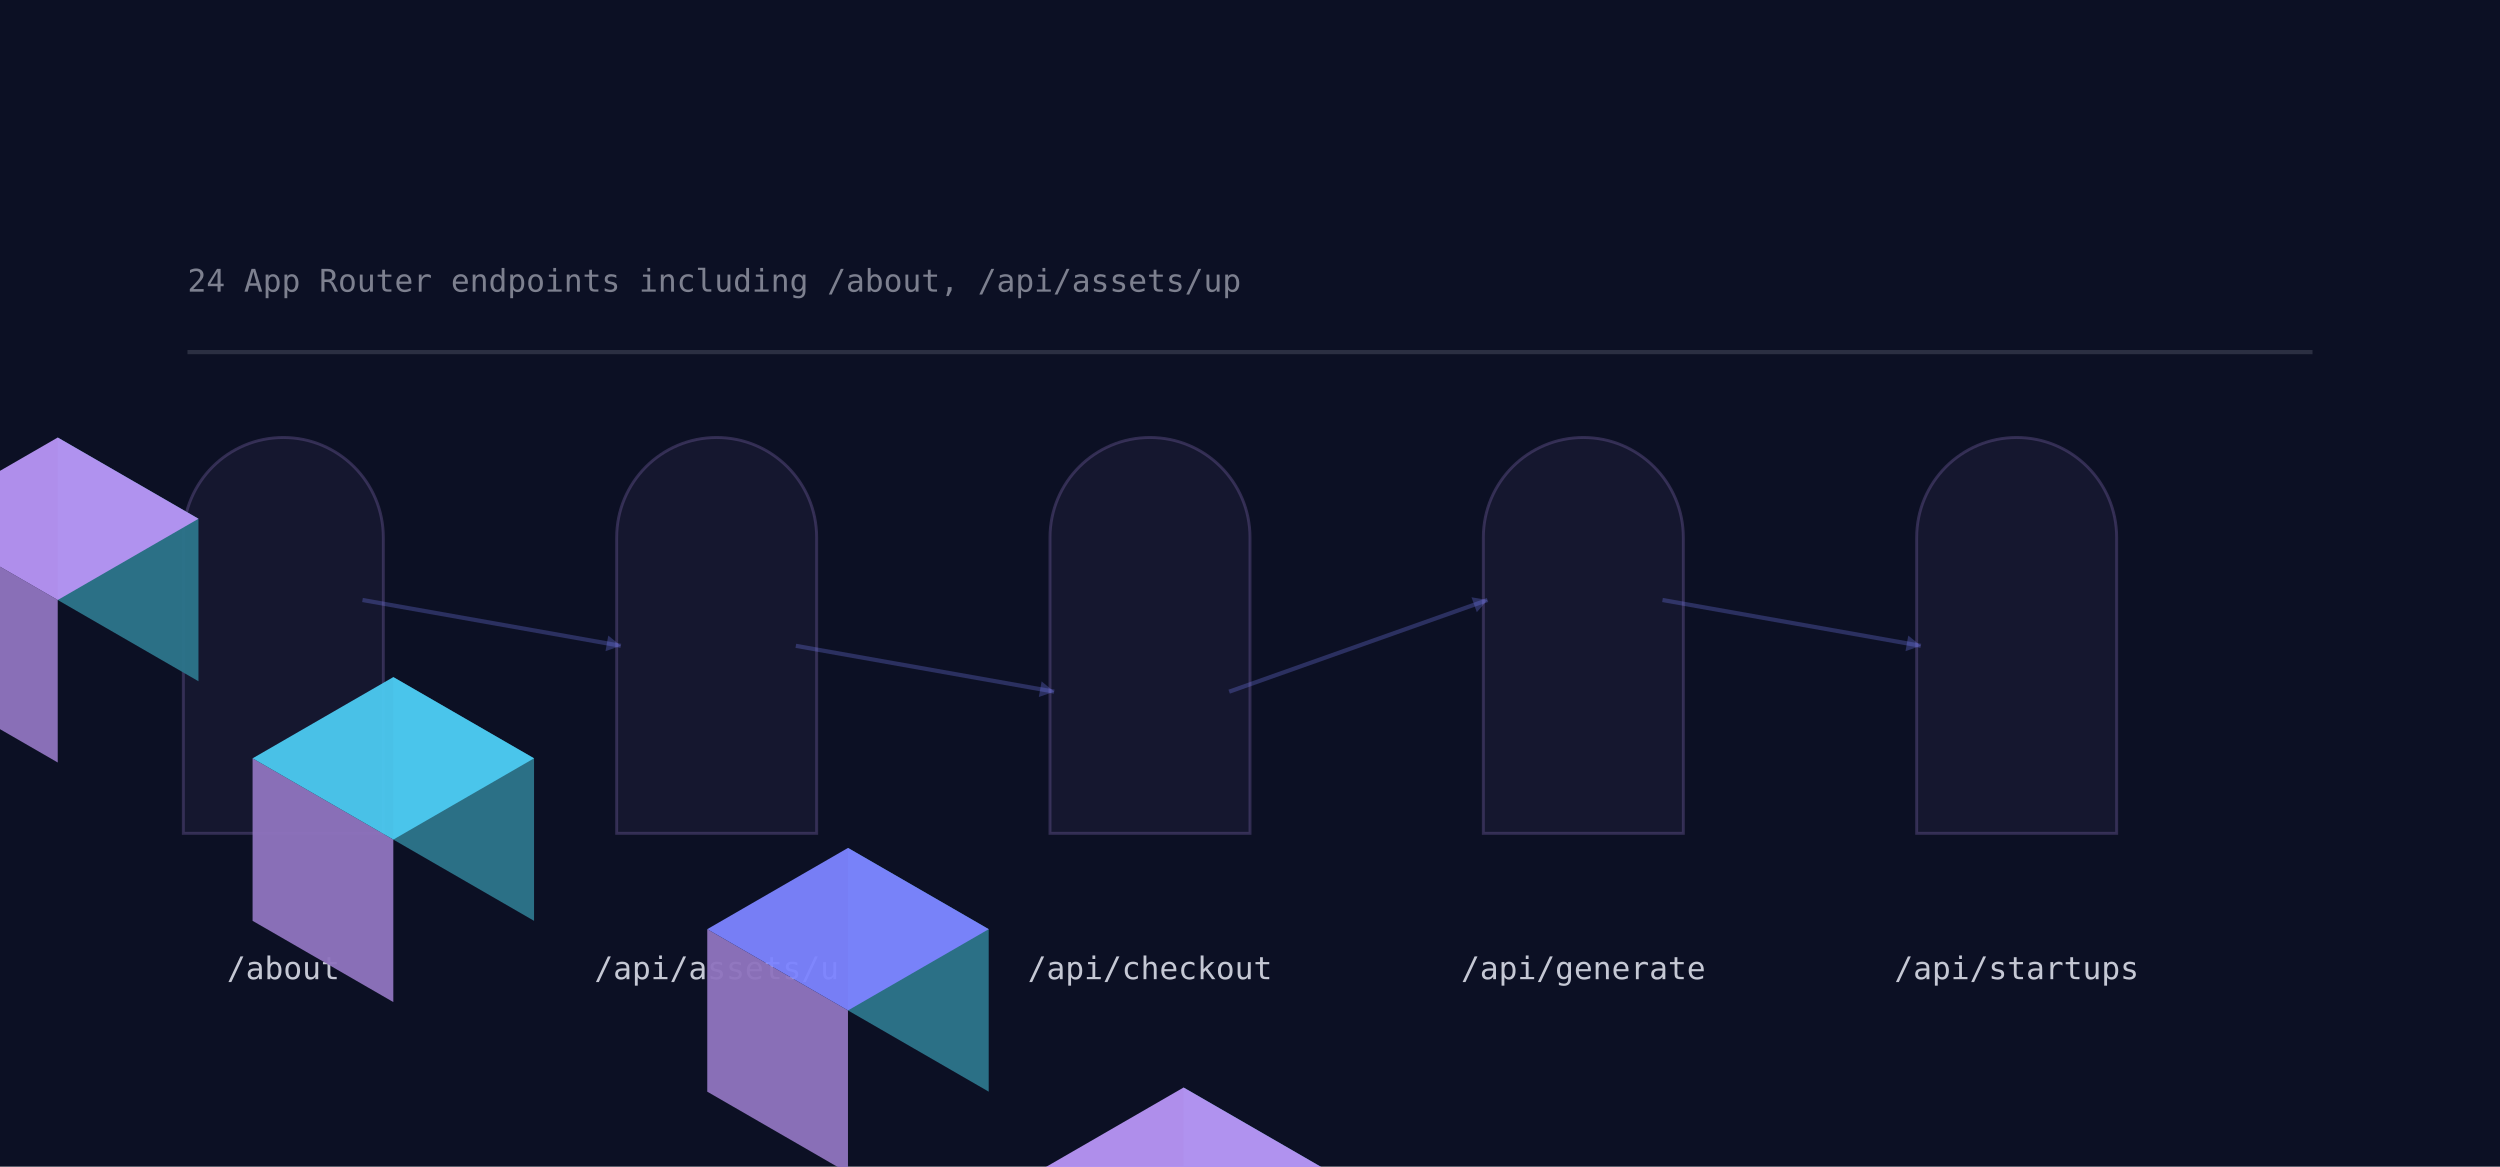
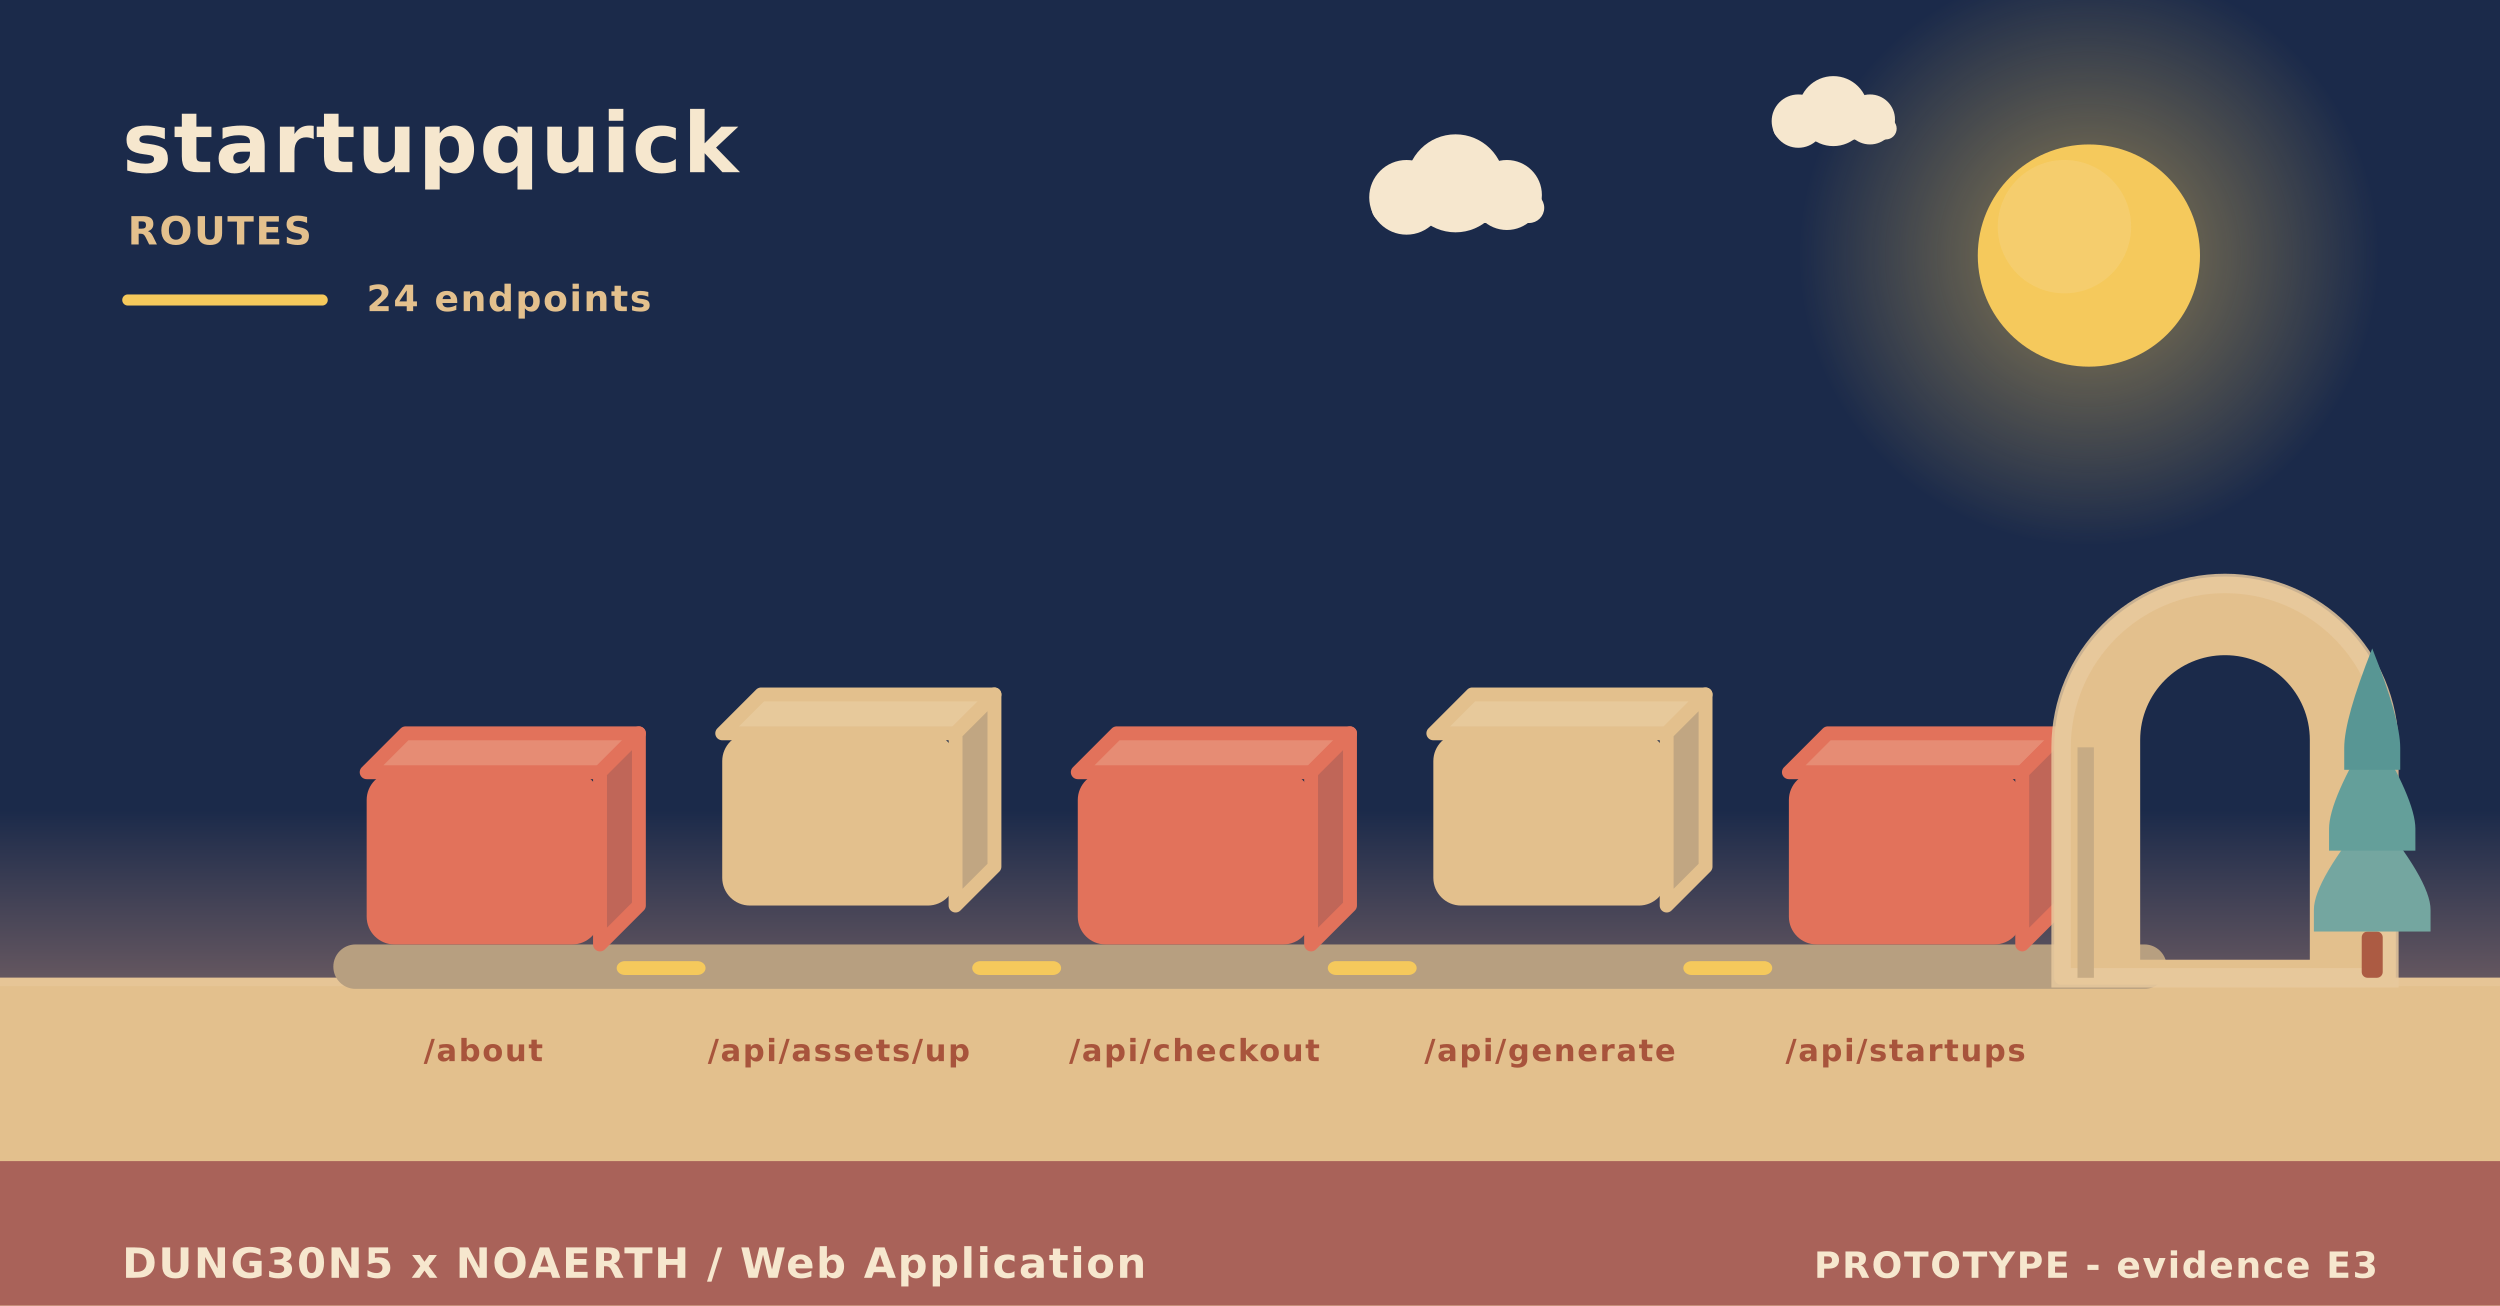
- <svg xmlns="http://www.w3.org/2000/svg" viewBox="0 0 1200 560" width="1200" height="560" role="img" aria-label="startupquick data flow">
-   <rect width="1200" height="560" fill="#0c1024" />
-   <defs>
-     <linearGradient id="gf" x1="0" y1="0" x2="1" y2="1">
-       <stop offset="0%" stop-color="#7c83ff" />
-       <stop offset="100%" stop-color="#b794f4" />
-     </linearGradient>
-   </defs>
-   <path d="M88.00,400.00 L88.00,258.00 A48.00,48.00 0 0 1 184.00,258.00 L184.00,400.00 Z" fill="rgba(183,148,244,0.100)" opacity="0.55" stroke="rgba(183,148,244,0.400)" stroke-width="1.4" />
-   <polygon points="-133.37,173.00 -65.82,212.00 -65.82,134.00 -133.37,95.00" fill="#2c758b" opacity="0.95" />
-   <polygon points="-200.92,212.00 -133.37,251.00 -133.37,173.00 -200.92,134.00" fill="#8f73be" opacity="0.95" />
-   <polygon points="-133.37,95.00 -65.82,134.00 -133.37,173.00 -200.92,134.00" fill="#7c83ff" opacity="0.95" />
-   <text x="136" y="470" font-family="ui-monospace,Menlo,monospace" font-size="15" fill="rgba(238,240,251,0.820)" text-anchor="middle">/about</text>
-   <path d="M296.00,400.00 L296.00,258.00 A48.00,48.00 0 0 1 392.00,258.00 L392.00,400.00 Z" fill="rgba(183,148,244,0.100)" opacity="0.55" stroke="rgba(183,148,244,0.400)" stroke-width="1.4" />
-   <polygon points="27.71,288.00 95.26,327.00 95.26,249.00 27.71,210.00" fill="#2c758b" opacity="0.95" />
-   <polygon points="-39.84,327.00 27.71,366.00 27.71,288.00 -39.84,249.00" fill="#8f73be" opacity="0.95" />
-   <polygon points="27.71,210.00 95.26,249.00 27.71,288.00 -39.84,249.00" fill="#b794f4" opacity="0.95" />
-   <text x="344" y="470" font-family="ui-monospace,Menlo,monospace" font-size="15" fill="rgba(238,240,251,0.820)" text-anchor="middle">/api/assets/u</text>
-   <line x1="174.00" y1="288.00" x2="298.00" y2="310.00" stroke="rgba(124,131,255,0.500)" stroke-width="2.00" opacity="0.55" />
-   <polygon points="298.00,310.00 291.97,305.07 290.64,312.55" fill="rgba(124,131,255,0.500)" opacity="0.55" />
-   <path d="M504.00,400.00 L504.00,258.00 A48.00,48.00 0 0 1 600.00,258.00 L600.00,400.00 Z" fill="rgba(183,148,244,0.100)" opacity="0.55" stroke="rgba(183,148,244,0.400)" stroke-width="1.4" />
-   <polygon points="188.79,403.00 256.34,442.00 256.34,364.00 188.79,325.00" fill="#2c758b" opacity="0.95" />
-   <polygon points="121.24,442.00 188.79,481.00 188.79,403.00 121.24,364.00" fill="#8f73be" opacity="0.95" />
-   <polygon points="188.79,325.00 256.34,364.00 188.79,403.00 121.24,364.00" fill="#4cc9f0" opacity="0.95" />
-   <text x="552" y="470" font-family="ui-monospace,Menlo,monospace" font-size="15" fill="rgba(238,240,251,0.820)" text-anchor="middle">/api/checkout</text>
-   <line x1="382.00" y1="310.00" x2="506.00" y2="332.00" stroke="rgba(124,131,255,0.500)" stroke-width="2.00" opacity="0.55" />
-   <polygon points="506.00,332.00 499.97,327.07 498.64,334.55" fill="rgba(124,131,255,0.500)" opacity="0.55" />
-   <path d="M712.00,400.00 L712.00,258.00 A48.00,48.00 0 0 1 808.00,258.00 L808.00,400.00 Z" fill="rgba(183,148,244,0.100)" opacity="0.55" stroke="rgba(183,148,244,0.400)" stroke-width="1.4" />
-   <polygon points="407.03,485.00 474.58,524.00 474.58,446.00 407.03,407.00" fill="#2c758b" opacity="0.95" />
-   <polygon points="339.48,524.00 407.03,563.00 407.03,485.00 339.48,446.00" fill="#8f73be" opacity="0.95" />
-   <polygon points="407.03,407.00 474.58,446.00 407.03,485.00 339.48,446.00" fill="#7c83ff" opacity="0.95" />
-   <text x="760" y="470" font-family="ui-monospace,Menlo,monospace" font-size="15" fill="rgba(238,240,251,0.820)" text-anchor="middle">/api/generate</text>
-   <line x1="590.00" y1="332.00" x2="714.00" y2="288.00" stroke="rgba(124,131,255,0.500)" stroke-width="2.00" opacity="0.55" />
-   <polygon points="714.00,288.00 706.32,286.69 708.86,293.86" fill="rgba(124,131,255,0.500)" opacity="0.55" />
-   <path d="M920.00,400.00 L920.00,258.00 A48.00,48.00 0 0 1 1016.00,258.00 L1016.00,400.00 Z" fill="rgba(183,148,244,0.100)" opacity="0.55" stroke="rgba(183,148,244,0.400)" stroke-width="1.4" />
-   <polygon points="568.11,600.00 635.66,639.00 635.66,561.00 568.11,522.00" fill="#2c758b" opacity="0.95" />
-   <polygon points="500.56,639.00 568.11,678.00 568.11,600.00 500.56,561.00" fill="#8f73be" opacity="0.95" />
-   <polygon points="568.11,522.00 635.66,561.00 568.11,600.00 500.56,561.00" fill="#b794f4" opacity="0.95" />
-   <text x="968" y="470" font-family="ui-monospace,Menlo,monospace" font-size="15" fill="rgba(238,240,251,0.820)" text-anchor="middle">/api/startups</text>
-   <line x1="798.00" y1="288.00" x2="922.00" y2="310.00" stroke="rgba(124,131,255,0.500)" stroke-width="2.00" opacity="0.55" />
-   <polygon points="922.00,310.00 915.97,305.07 914.64,312.55" fill="rgba(124,131,255,0.500)" opacity="0.55" />
-   <rect x="90.00" y="168.00" width="1020.00" height="2.00" rx="0.00" fill="rgba(238,240,251,0.140)" opacity="1.00" />
-   <text x="90" y="140" font-family="ui-monospace,Menlo,monospace" font-size="15" fill="rgba(238,240,251,0.500)">24 App Router endpoints including /about, /api/assets/up</text>
+ <svg xmlns="http://www.w3.org/2000/svg" width="900" height="470" viewBox="0 0 900 470" role="img" aria-label="startupquick - how data moves">
+   <linearGradient id="skyd" x1="0" y1="0" x2="0" y2="1">
+     <stop offset="0" stop-color="#1b2a4a" />
+     <stop offset="0.62" stop-color="#1b2a4a" />
+     <stop offset="1" stop-color="#f3ad8a" />
+   </linearGradient>
+   <rect width="900" height="470" fill="url(#skyd)" />
+   <radialGradient id="sund">
+     <stop offset="0.35" stop-color="#f5c95c" stop-opacity="0.34" />
+     <stop offset="1" stop-color="#f5c95c" stop-opacity="0" />
+   </radialGradient>
+   <circle cx="752" cy="92" r="104" fill="url(#sund)" />
+   <circle cx="752" cy="92" r="40" fill="#f5c95c" />
+   <circle cx="743.2" cy="81.6" r="24" fill="#f5d27e" opacity="0.5" />
+   <g>
+     <circle cx="524" cy="66" r="17.64" fill="#f6e7ce" />
+     <circle cx="506.36" cy="71.04" r="13.44" fill="#f6e7ce" />
+     <circle cx="542.48" cy="70.2" r="12.6" fill="#f6e7ce" />
+     <rect x="493.76" y="69.36" width="62.16" height="10.92" rx="5.46" fill="#f6e7ce" />
+   </g>
+   <g>
+     <circle cx="660" cy="40" r="12.6" fill="#f6e7ce" />
+     <circle cx="647.4" cy="43.6" r="9.6" fill="#f6e7ce" />
+     <circle cx="673.2" cy="43" r="9" fill="#f6e7ce" />
+     <rect x="638.4" y="42.4" width="44.4" height="7.8" rx="3.9" fill="#f6e7ce" />
+   </g>
+   <rect x="0" y="352" width="900" height="118" fill="#e3c08d" />
+   <rect x="0" y="352" width="900" height="3" fill="#e6c596" />
+   <text x="44" y="62" font-family="Verdana,DejaVu Sans,sans-serif" font-size="30" font-weight="700" letter-spacing="0.6" fill="#f6e7ce" text-anchor="start">startupquick</text>
+   <text x="46" y="88" font-family="Verdana,DejaVu Sans,sans-serif" font-size="14" font-weight="700" letter-spacing="0.6" fill="#e3c08d" text-anchor="start">ROUTES</text>
+   <rect x="44" y="106" width="74" height="4" rx="2" fill="#f5c95c" />
+   <text x="132" y="112" font-family="Verdana,DejaVu Sans,sans-serif" font-size="13" font-weight="700" letter-spacing="0.6" fill="#e3c08d" text-anchor="start">24 endpoints</text>
+   <rect x="120" y="340" width="660" height="16" rx="8" fill="#b79f80" />
+   <path d="M132,278 L216,278 L230,264 L146,264 Z" fill="#e68c74" stroke="#e2725b" stroke-width="5" stroke-linejoin="round" />
+   <path d="M216,278 L230,264 L230,326 L216,340 Z" fill="#c06658" stroke="#e2725b" stroke-width="5" stroke-linejoin="round" />
+   <rect x="132" y="278" width="84" height="62" rx="10" fill="#e2725b" />
+   <text x="174" y="382" font-family="Verdana,DejaVu Sans,sans-serif" font-size="11" font-weight="700" letter-spacing="0.6" fill="#a8543c" text-anchor="middle">/about</text>
+   <path d="M260,264 L344,264 L358,250 L274,250 Z" fill="#e7c99b" stroke="#e3c08d" stroke-width="5" stroke-linejoin="round" />
+   <path d="M344,264 L358,250 L358,312 L344,326 Z" fill="#c1a682" stroke="#e3c08d" stroke-width="5" stroke-linejoin="round" />
+   <rect x="260" y="264" width="84" height="62" rx="10" fill="#e3c08d" />
+   <text x="302" y="382" font-family="Verdana,DejaVu Sans,sans-serif" font-size="11" font-weight="700" letter-spacing="0.6" fill="#a8543c" text-anchor="middle">/api/assets/up</text>
+   <rect x="222" y="346" width="32" height="5" rx="3" fill="#f5c95c" />
+   <path d="M388,278 L472,278 L486,264 L402,264 Z" fill="#e68c74" stroke="#e2725b" stroke-width="5" stroke-linejoin="round" />
+   <path d="M472,278 L486,264 L486,326 L472,340 Z" fill="#c06658" stroke="#e2725b" stroke-width="5" stroke-linejoin="round" />
+   <rect x="388" y="278" width="84" height="62" rx="10" fill="#e2725b" />
+   <text x="430" y="382" font-family="Verdana,DejaVu Sans,sans-serif" font-size="11" font-weight="700" letter-spacing="0.6" fill="#a8543c" text-anchor="middle">/api/checkout</text>
+   <rect x="350" y="346" width="32" height="5" rx="3" fill="#f5c95c" />
+   <path d="M516,264 L600,264 L614,250 L530,250 Z" fill="#e7c99b" stroke="#e3c08d" stroke-width="5" stroke-linejoin="round" />
+   <path d="M600,264 L614,250 L614,312 L600,326 Z" fill="#c1a682" stroke="#e3c08d" stroke-width="5" stroke-linejoin="round" />
+   <rect x="516" y="264" width="84" height="62" rx="10" fill="#e3c08d" />
+   <text x="558" y="382" font-family="Verdana,DejaVu Sans,sans-serif" font-size="11" font-weight="700" letter-spacing="0.6" fill="#a8543c" text-anchor="middle">/api/generate</text>
+   <rect x="478" y="346" width="32" height="5" rx="3" fill="#f5c95c" />
+   <path d="M644,278 L728,278 L742,264 L658,264 Z" fill="#e68c74" stroke="#e2725b" stroke-width="5" stroke-linejoin="round" />
+   <path d="M728,278 L742,264 L742,326 L728,340 Z" fill="#c06658" stroke="#e2725b" stroke-width="5" stroke-linejoin="round" />
+   <rect x="644" y="278" width="84" height="62" rx="10" fill="#e2725b" />
+   <text x="686" y="382" font-family="Verdana,DejaVu Sans,sans-serif" font-size="11" font-weight="700" letter-spacing="0.6" fill="#a8543c" text-anchor="middle">/api/startups</text>
+   <rect x="606" y="346" width="32" height="5" rx="3" fill="#f5c95c" />
+   <path d="M742,352 L742,269.04 A59,59 0 0 1 860,269.04 L860,352 Z M767.96,348 L767.96,266.4 A33.04,33.04 0 0 1 834.04,266.4 L834.04,348 Z" fill="#e3c08d" fill-rule="evenodd" stroke="#e3c08d" stroke-width="5" stroke-linejoin="round" />
+   <path d="M742,352 L742,269.04 A59,59 0 0 1 860,269.04 L860,352 Z" fill="none" stroke="#e8c99d" stroke-width="7" stroke-linecap="round" opacity="0.85" />
+   <rect x="747.9" y="269.04" width="5.9" height="82.96" fill="#c7ab84" />
+   <rect x="850.22" y="335.36" width="7.56" height="16.64" rx="2.1" fill="#ac5b43" />
+   <path d="M854,291.68 Q833,317.01 833,327.5 Q833,335.36 833,335.36 L875,335.36 Q875,335.36 875,327.5 Q875,317.01 854,291.68 Z" fill="#74a6a0" />
+   <path d="M854,262.56 Q838.46,287.89 838.46,298.38 Q838.46,306.24 838.46,306.24 L869.54,306.24 Q869.54,306.24 869.54,298.38 Q869.54,287.89 854,262.56 Z" fill="#649f9a" />
+   <path d="M854,233.44 Q843.92,258.77 843.92,269.26 Q843.92,277.12 843.92,277.12 L864.08,277.12 Q864.08,277.12 864.08,269.26 Q864.08,258.77 854,233.44 Z" fill="#589694" />
+   <rect x="0" y="418" width="900" height="52" rx="0" fill="#a65c56" opacity="0.94" />
+   <text x="44" y="460" font-family="Verdana,DejaVu Sans,sans-serif" font-size="15" font-weight="700" letter-spacing="0.6" fill="#f6e7ce" text-anchor="start">DUNG30N5 x NOAERTH  /  Web Application</text>
+   <text x="856" y="460" font-family="Verdana,DejaVu Sans,sans-serif" font-size="13" font-weight="700" letter-spacing="0.6" fill="#f6e7ce" text-anchor="end">PROTOTYPE  -  evidence E3</text>
</svg>
